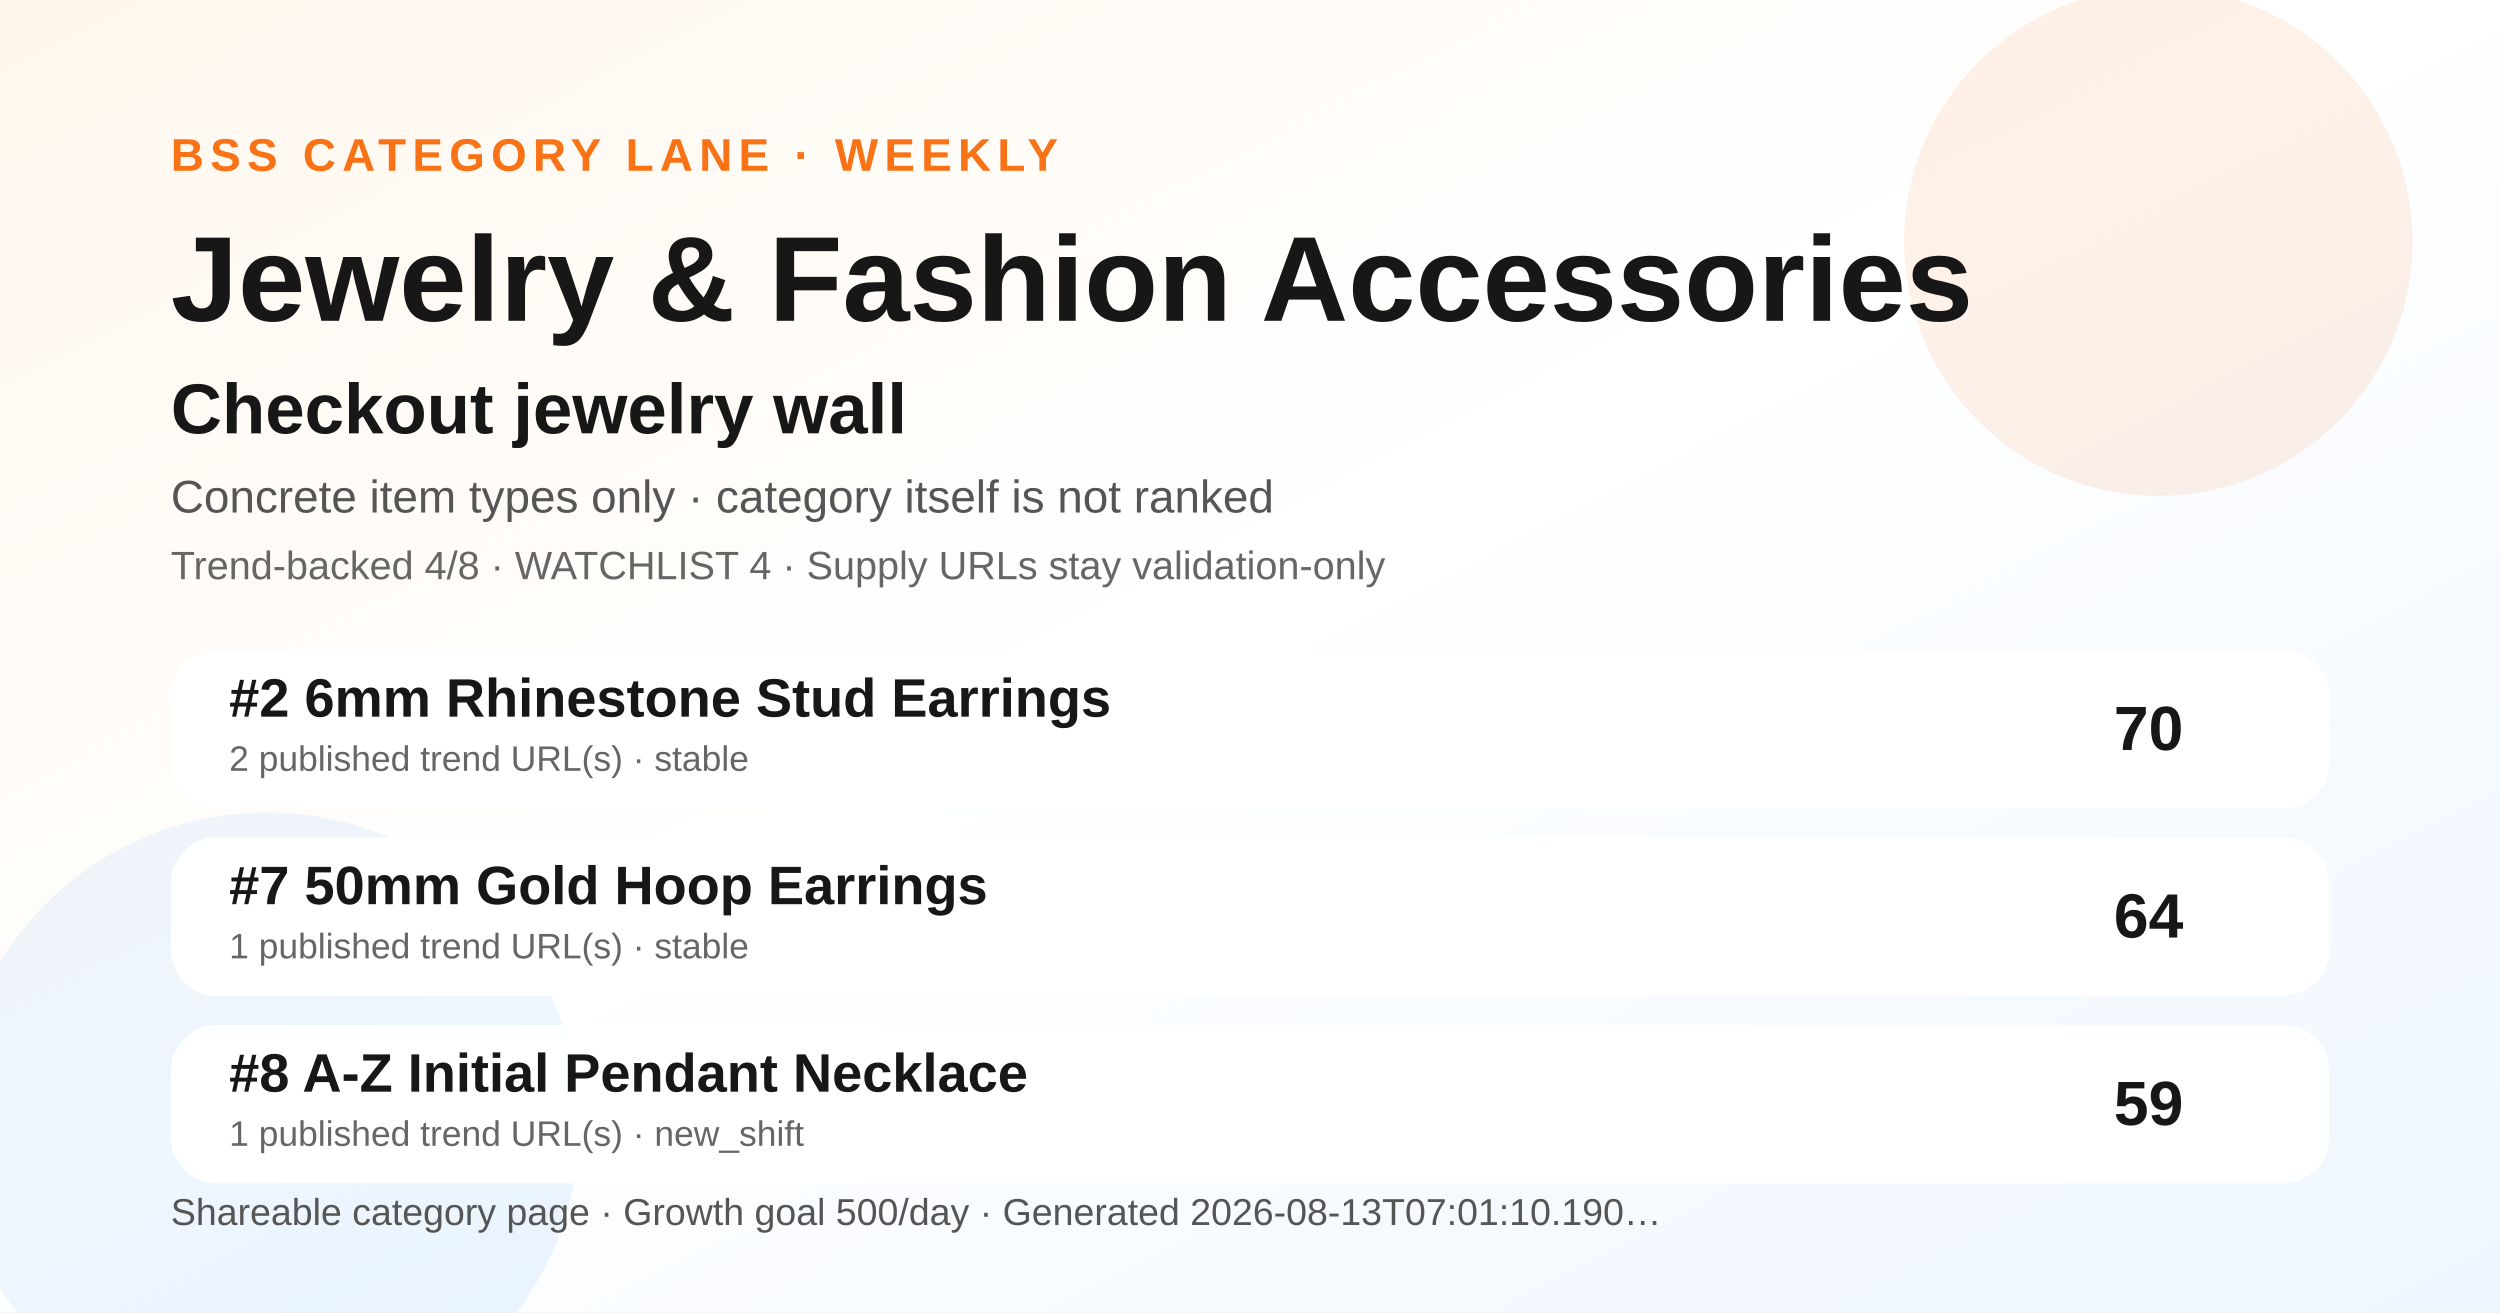
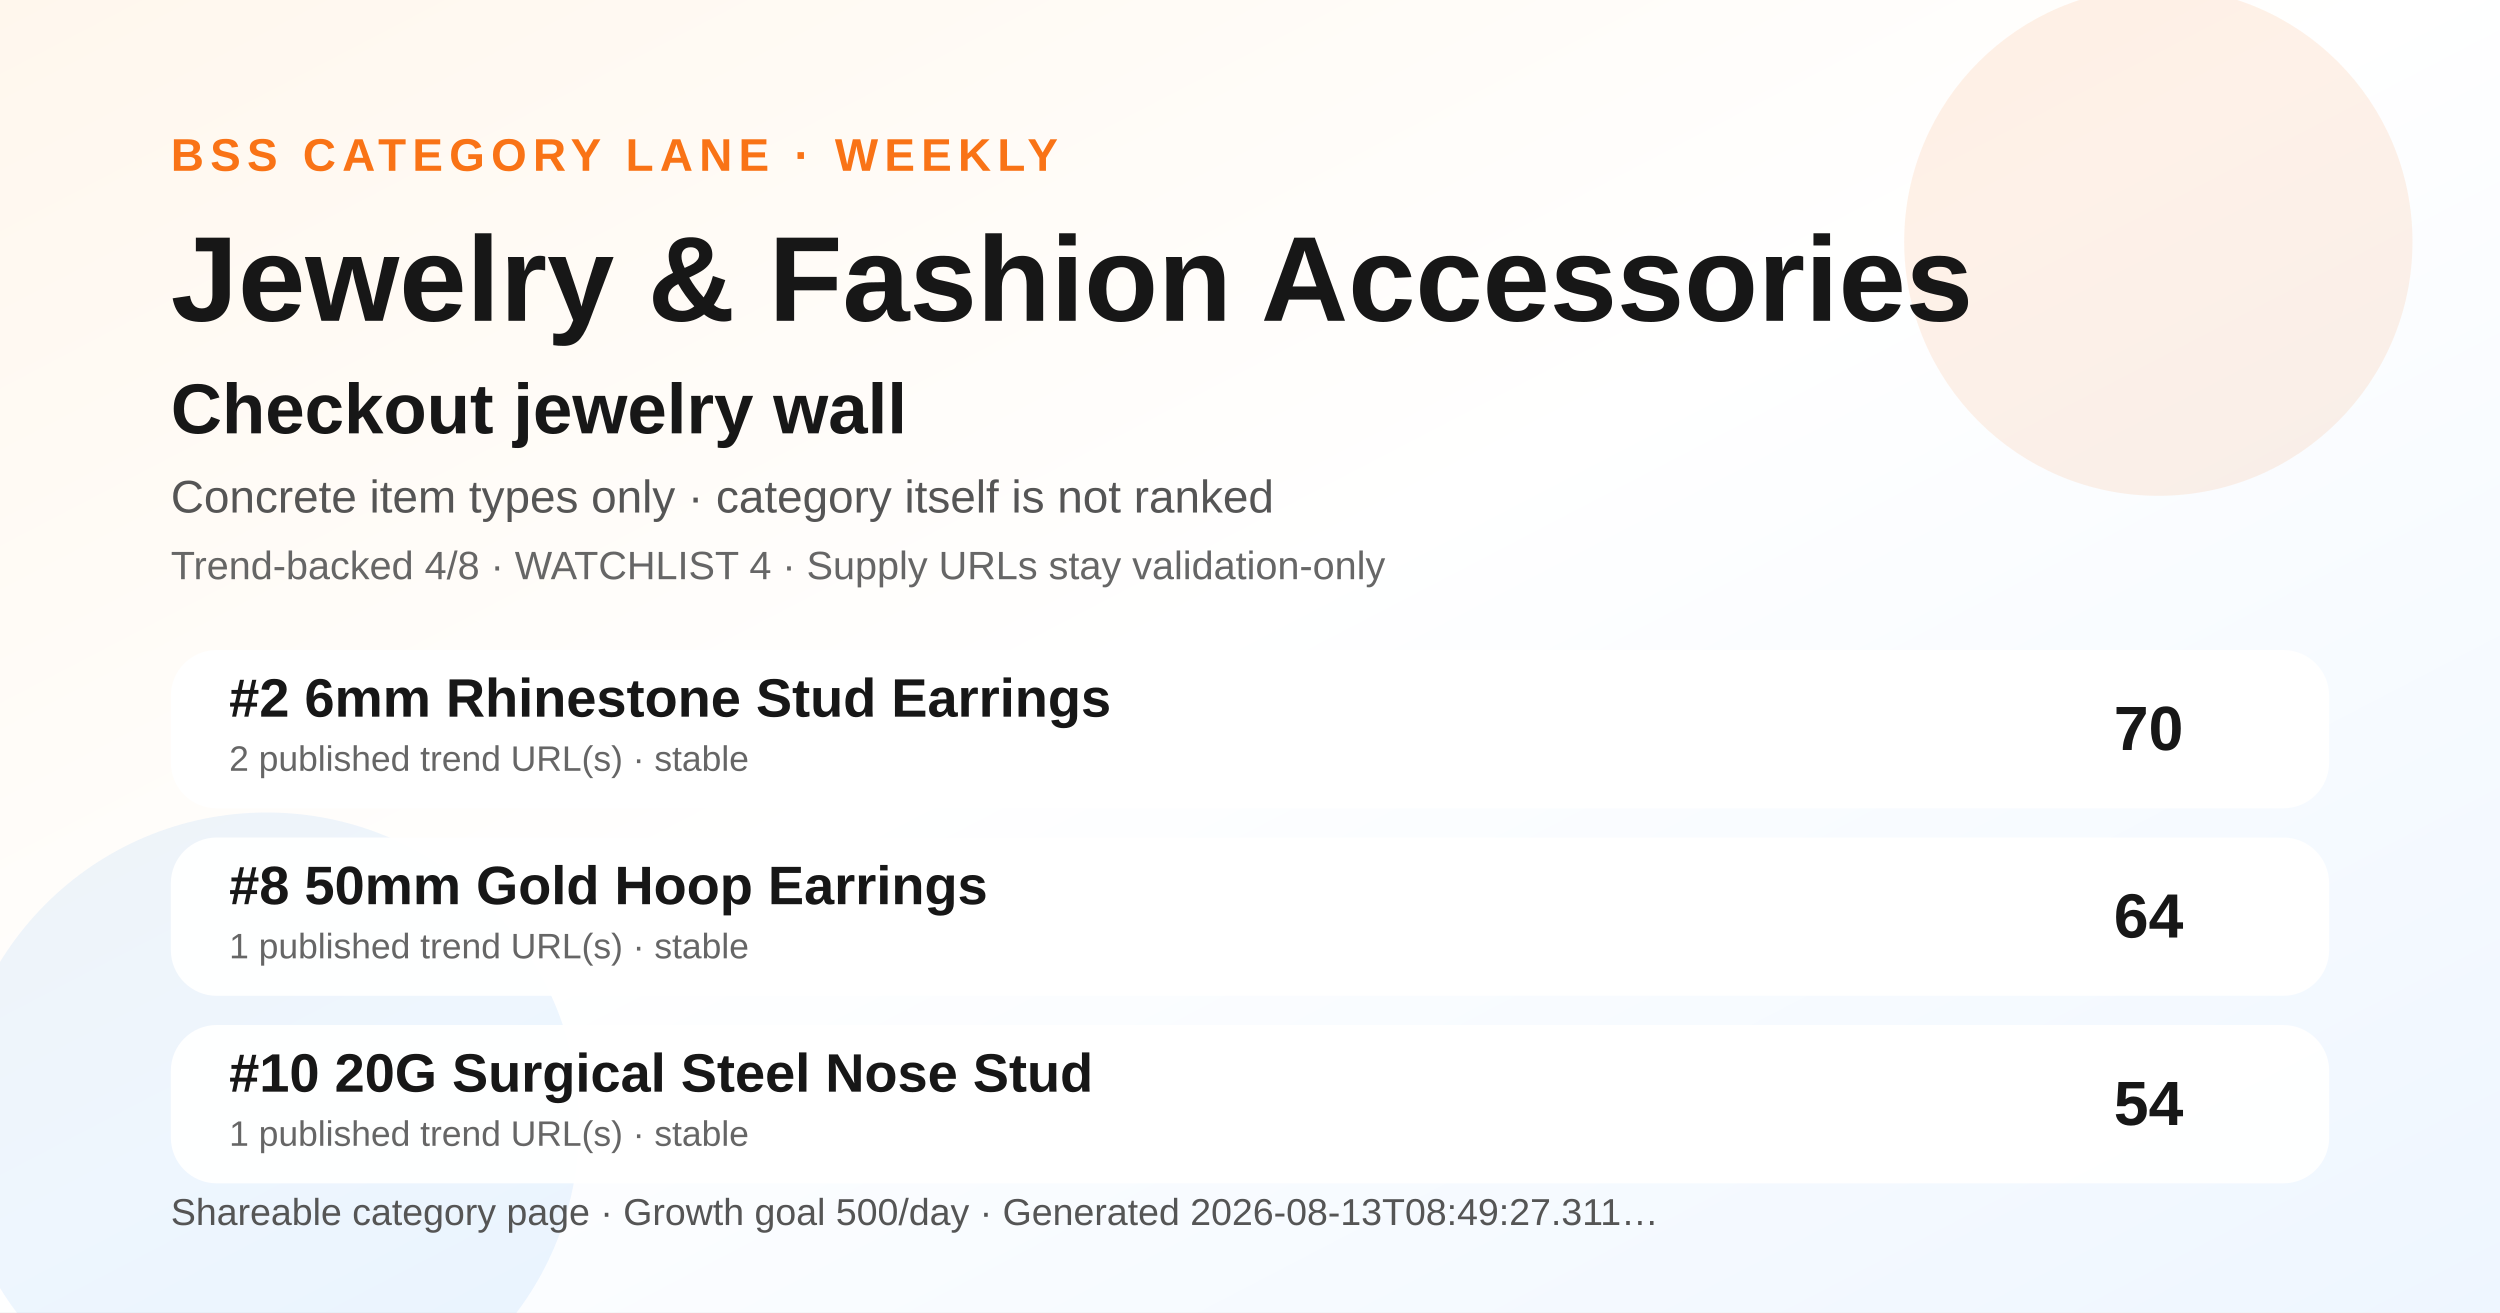
<svg xmlns="http://www.w3.org/2000/svg" width="1200" height="630" viewBox="0 0 1200 630" role="img" aria-label="Jewelry &amp; Fashion Accessories BSS category ranking social preview">
  <defs>
    <linearGradient id="bg" x1="0" y1="0" x2="1" y2="1">
      <stop offset="0" stop-color="#fff7ed" />
      <stop offset="0.48" stop-color="#ffffff" />
      <stop offset="1" stop-color="#eef6ff" />
    </linearGradient>
  </defs>
  <rect width="1200" height="630" fill="url(#bg)" />
  <circle cx="1036" cy="116" r="122" fill="#f97316" opacity="0.10" />
  <circle cx="128" cy="540" r="150" fill="#0072f5" opacity="0.07" />
  <text x="82" y="82" font-family="Arial, Helvetica, sans-serif" font-size="22" font-weight="700" fill="#f97316" letter-spacing="3">BSS CATEGORY LANE · WEEKLY</text>
  <text x="82" y="154" font-family="Arial, Helvetica, sans-serif" font-size="58" font-weight="800" fill="#171717">Jewelry &amp; Fashion Accessories</text>
  <text x="82" y="208" font-family="Arial, Helvetica, sans-serif" font-size="34" font-weight="800" fill="#171717">Checkout jewelry wall</text>
  <text x="82" y="246" font-family="Arial, Helvetica, sans-serif" font-size="22" fill="#555555">Concrete item types only · category itself is not ranked</text>
  <text x="82" y="278" font-family="Arial, Helvetica, sans-serif" font-size="19" fill="#666666">Trend-backed 4/8 · WATCHLIST 4 · Supply URLs stay validation-only</text>
  <g transform="translate(82 312)">
    <rect width="1036" height="76" rx="22" fill="#ffffff" opacity="0.96" />
    <text x="28" y="32" font-family="Arial, Helvetica, sans-serif" font-size="26" font-weight="700" fill="#171717">#2 6mm Rhinestone Stud Earrings</text>
    <text x="28" y="58" font-family="Arial, Helvetica, sans-serif" font-size="17" fill="#666666">2 published trend URL(s) · stable</text>
    <text x="966" y="48" text-anchor="end" font-family="Arial, Helvetica, sans-serif" font-size="30" font-weight="700" fill="#171717">70</text>
  </g>
  <g transform="translate(82 402)">
    <rect width="1036" height="76" rx="22" fill="#ffffff" opacity="0.96" />
-     <text x="28" y="32" font-family="Arial, Helvetica, sans-serif" font-size="26" font-weight="700" fill="#171717">#7 50mm Gold Hoop Earrings</text>
+     <text x="28" y="32" font-family="Arial, Helvetica, sans-serif" font-size="26" font-weight="700" fill="#171717">#8 50mm Gold Hoop Earrings</text>
    <text x="28" y="58" font-family="Arial, Helvetica, sans-serif" font-size="17" fill="#666666">1 published trend URL(s) · stable</text>
    <text x="966" y="48" text-anchor="end" font-family="Arial, Helvetica, sans-serif" font-size="30" font-weight="700" fill="#171717">64</text>
  </g>
  <g transform="translate(82 492)">
    <rect width="1036" height="76" rx="22" fill="#ffffff" opacity="0.96" />
-     <text x="28" y="32" font-family="Arial, Helvetica, sans-serif" font-size="26" font-weight="700" fill="#171717">#8 A-Z Initial Pendant Necklace</text>
-     <text x="28" y="58" font-family="Arial, Helvetica, sans-serif" font-size="17" fill="#666666">1 published trend URL(s) · new_shift</text>
-     <text x="966" y="48" text-anchor="end" font-family="Arial, Helvetica, sans-serif" font-size="30" font-weight="700" fill="#171717">59</text>
+     <text x="28" y="32" font-family="Arial, Helvetica, sans-serif" font-size="26" font-weight="700" fill="#171717">#10 20G Surgical Steel Nose Stud</text>
+     <text x="28" y="58" font-family="Arial, Helvetica, sans-serif" font-size="17" fill="#666666">1 published trend URL(s) · stable</text>
+     <text x="966" y="48" text-anchor="end" font-family="Arial, Helvetica, sans-serif" font-size="30" font-weight="700" fill="#171717">54</text>
  </g>
  <g transform="translate(82 588)">
-     <text font-family="Arial, Helvetica, sans-serif" font-size="18" fill="#555555">Shareable category page · Growth goal 500/day · Generated 2026-08-13T07:01:10.190…</text>
+     <text font-family="Arial, Helvetica, sans-serif" font-size="18" fill="#555555">Shareable category page · Growth goal 500/day · Generated 2026-08-13T08:49:27.311…</text>
  </g>
</svg>
